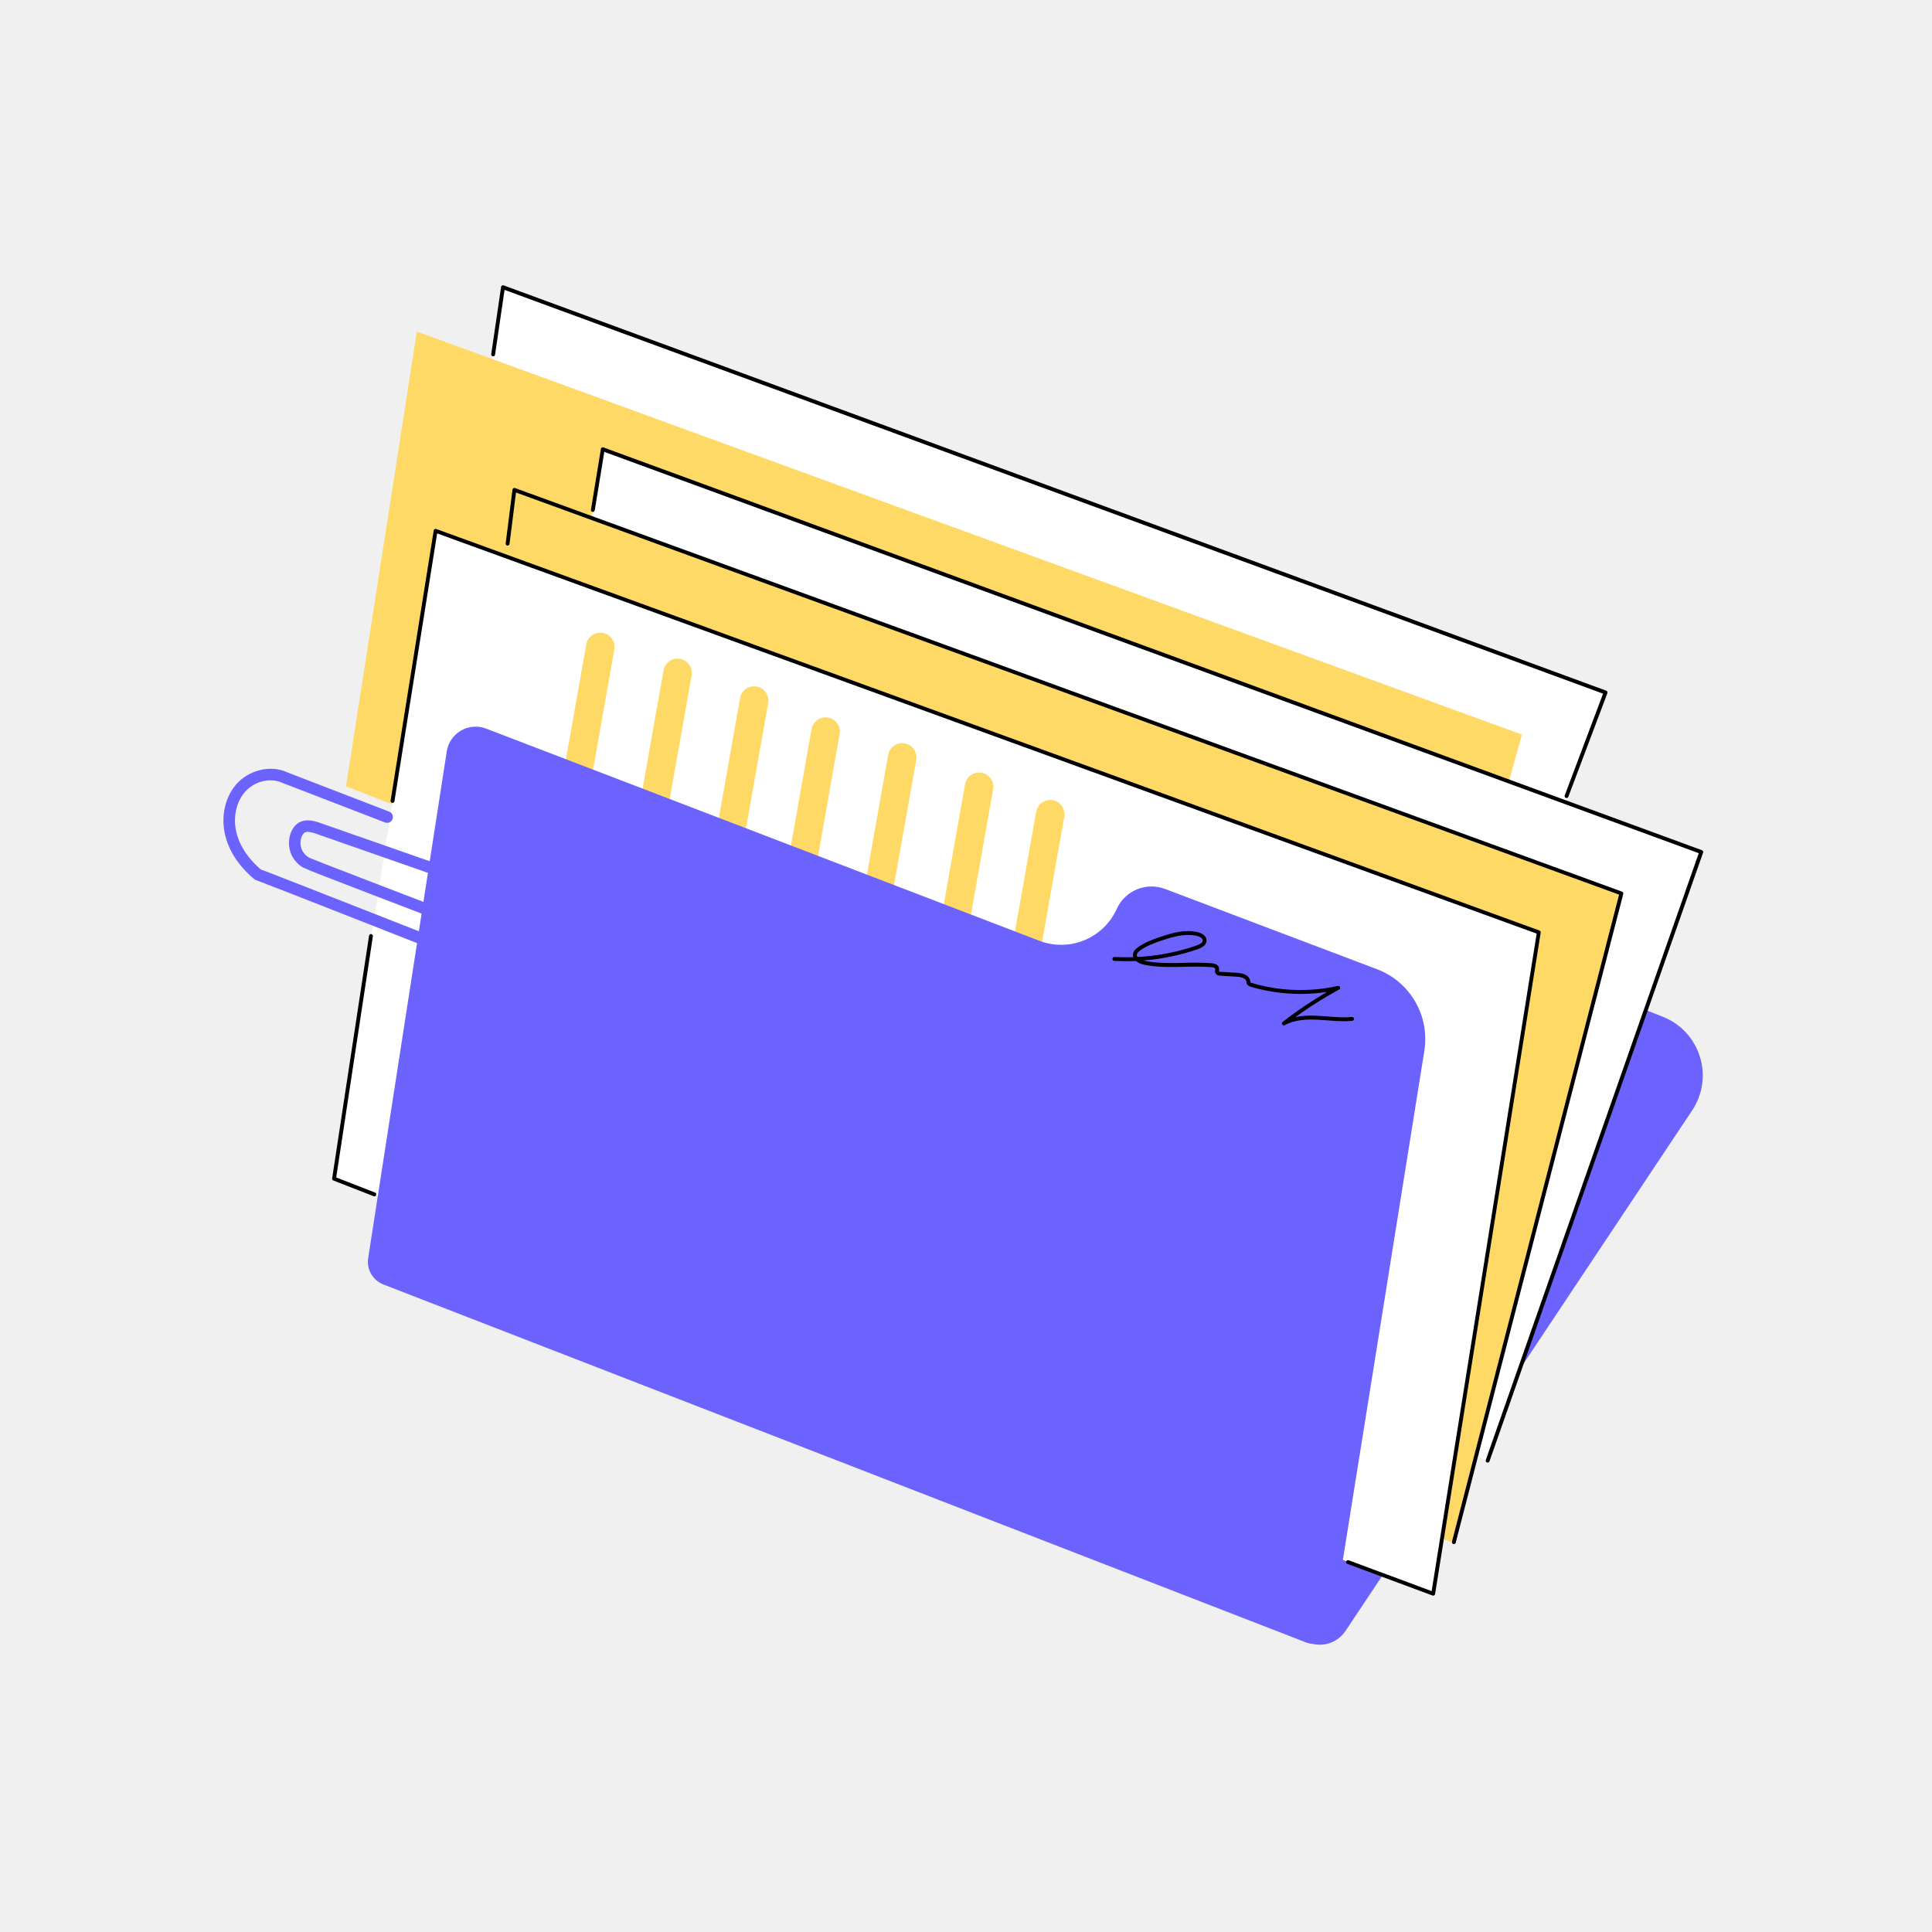
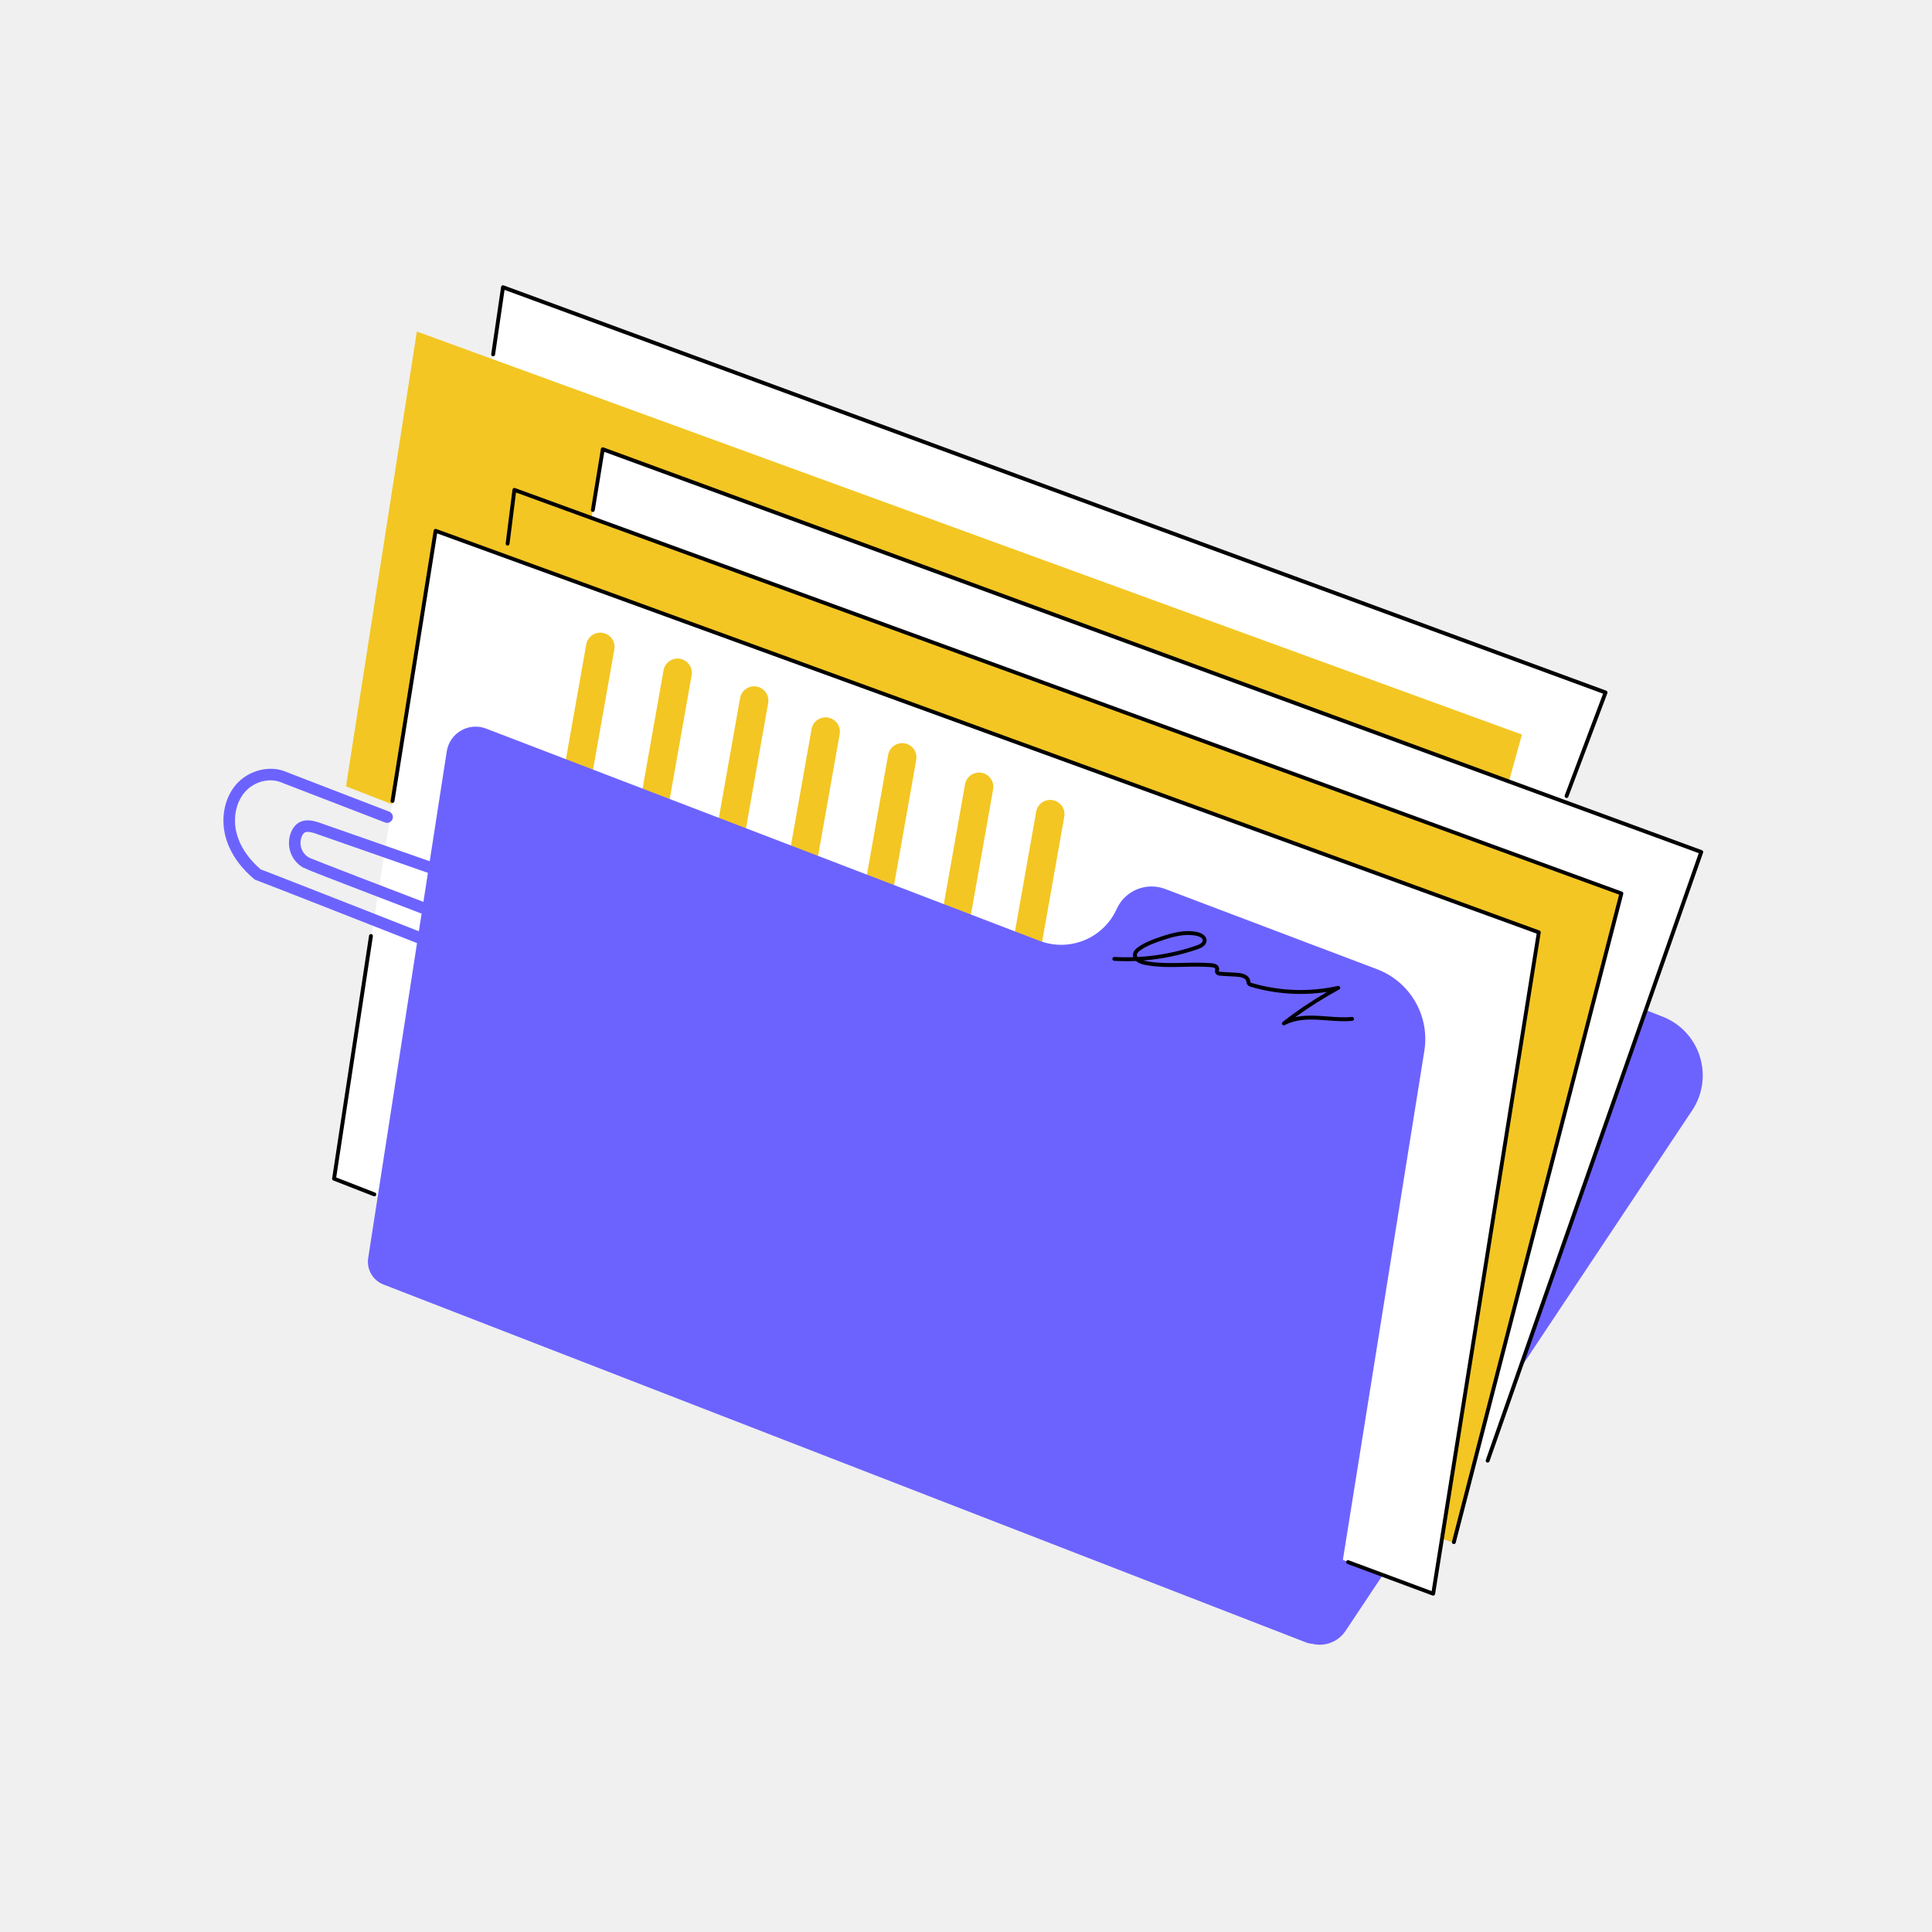
<svg xmlns="http://www.w3.org/2000/svg" transform="scale(1)" version="1.1" id="_x30_040_x5F_Documents_x5F_2" x="0px" y="0px" width="500px" height="500px" viewBox="0 0 500 500" xml:space="preserve" class="show_show__wrapper__graphic__5Waiy ">
  <style type="text/css">
	.st0{fill:#6C63FF;}
	.st1{fill:#FFFFFF;}
- 	.st2{fill:#FFD966;}
+ 	.st2{fill:#F3C623;}
	.st3{fill:#6C63FF;}
	.st4{fill:#000001;}
</style>
  <g id="colors">
    <path class="st0" d="M348.22,422.08l89.71-134.71c5.77-8.67,2.06-20.45-7.63-24.25l-7.64-3l-87.41,163.73l3.51,1.3   C342.24,426.45,346.15,425.18,348.22,422.08z" />
    <polygon class="st1" points="126.85,96.64 130.1,74.42 415.51,179.18 403.38,212.1 366.07,198.82 365.41,186.13  " />
    <polygon class="st2" points="89.55,203.5 107.88,85.8 393.88,190.11 388.64,208.9 164.45,131.53 155.16,145.06 138.88,138.95    136.94,157.08 118.72,153.96 104.68,209.39  " />
    <polygon class="st1" points="151.83,141.87 155.95,116.18 440.52,220.54 385.13,378.19 372.27,372.67 387.72,245.23  " />
    <polygon class="st2" points="129.27,154.73 133.42,126.68 419.66,231.21 376.29,399.32 366.51,395.83 381.27,247.61  " />
    <polygon class="st1" points="370.92,412.51 86.24,305.25 112.64,137.15 398.16,241.19  " />
    <path class="st2" d="M139.23,237.3l12.49-70.52c0.36-2.01,2.27-3.35,4.28-2.99l0,0c2.01,0.36,3.35,2.27,2.99,4.28l-12.49,70.52   c-0.36,2.01-2.27,3.35-4.28,2.99l0,0C140.21,241.23,138.87,239.31,139.23,237.3z" />
    <path class="st2" d="M159.23,244.01l12.49-70.52c0.36-2.01,2.27-3.35,4.28-2.99l0,0c2.01,0.36,3.35,2.27,2.99,4.28L166.5,245.3   c-0.36,2.01-2.27,3.35-4.28,2.99l0,0C160.21,247.93,158.87,246.01,159.23,244.01z" />
    <path class="st2" d="M179.04,251.19l12.49-70.52c0.36-2.01,2.27-3.35,4.28-2.99l0,0c2.01,0.36,3.35,2.27,2.99,4.28l-12.49,70.52   c-0.36,2.01-2.27,3.35-4.28,2.99l0,0C180.02,255.11,178.68,253.2,179.04,251.19z" />
    <path class="st2" d="M197.54,259.22l12.49-70.52c0.36-2.01,2.27-3.35,4.28-2.99l0,0c2.01,0.36,3.35,2.27,2.99,4.28l-12.49,70.52   c-0.36,2.01-2.27,3.35-4.28,2.99l0,0C198.52,263.15,197.18,261.23,197.54,259.22z" />
    <path class="st2" d="M217.36,265.89l12.49-70.52c0.36-2.01,2.27-3.35,4.28-2.99l0,0c2.01,0.36,3.35,2.27,2.99,4.28l-12.49,70.52   c-0.36,2.01-2.27,3.35-4.28,2.99l0,0C218.34,269.81,217,267.9,217.36,265.89z" />
    <path class="st2" d="M237.26,273.51l12.49-70.52c0.36-2.01,2.27-3.35,4.28-2.99l0,0c2.01,0.36,3.35,2.27,2.99,4.28l-12.49,70.52   c-0.36,2.01-2.27,3.35-4.28,2.99l0,0C238.25,277.44,236.91,275.52,237.26,273.51z" />
    <path class="st2" d="M255.67,280.59l12.49-70.52c0.36-2.01,2.27-3.35,4.28-2.99l0,0c2.01,0.36,3.35,2.27,2.99,4.28l-12.49,70.52   c-0.36,2.01-2.27,3.35-4.28,2.99l0,0C256.65,284.51,255.31,282.6,255.67,280.59z" />
    <path class="st3" d="M95.29,325.57l20.33-131.11c0.74-4.76,5.68-7.63,10.18-5.9l143.19,54.91c7.8,2.99,16.57-0.62,20.01-8.23l0,0   c2.15-4.76,7.63-7.03,12.52-5.18l54.87,20.78c8.57,3.25,13.68,12.07,12.23,21.12l-23.89,149.26c-0.5,3.12-3.75,4.99-6.7,3.85   L99.24,332.43C96.48,331.36,94.83,328.51,95.29,325.57z" />
  </g>
  <g id="line">
    <path class="st4" d="M370.9,412.95c-0.06,0-0.12-0.01-0.17-0.03l-22.04-8.19c-0.26-0.1-0.39-0.38-0.29-0.64   c0.1-0.26,0.39-0.39,0.64-0.29l21.47,7.98l27.18-170.16L113.13,138.04l-11.05,69.32c-0.04,0.27-0.3,0.46-0.57,0.42   c-0.27-0.04-0.46-0.3-0.42-0.57l11.15-69.92c0.02-0.15,0.11-0.28,0.24-0.35c0.13-0.07,0.29-0.09,0.42-0.04l285.51,103.92   c0.23,0.08,0.36,0.31,0.32,0.55L371.4,412.53c-0.02,0.15-0.11,0.28-0.24,0.35C371.08,412.93,370.99,412.95,370.9,412.95z" />
    <path class="st4" d="M376.25,399.61c-0.04,0-0.08,0-0.12-0.02c-0.27-0.07-0.43-0.34-0.36-0.61l43.25-167.45L133.54,127.46   l-1.68,13.3c-0.03,0.27-0.29,0.47-0.56,0.43c-0.27-0.03-0.47-0.28-0.43-0.56l1.76-13.92c0.02-0.15,0.11-0.29,0.24-0.36   c0.13-0.08,0.29-0.1,0.43-0.04l286.49,104.45c0.24,0.09,0.38,0.35,0.31,0.59l-43.36,167.89   C376.68,399.46,376.48,399.61,376.25,399.61z" />
    <path class="st4" d="M385,378.52c-0.05,0-0.11-0.01-0.17-0.03c-0.26-0.09-0.4-0.38-0.31-0.64l55.12-157.05L156.39,116.94   l-2.47,15.13c-0.04,0.27-0.3,0.46-0.57,0.41c-0.27-0.04-0.46-0.3-0.41-0.57l2.57-15.73c0.02-0.15,0.11-0.28,0.24-0.35   c0.13-0.08,0.28-0.09,0.42-0.04l284.29,104.24c0.26,0.09,0.39,0.38,0.3,0.63l-55.28,157.52C385.4,378.39,385.21,378.52,385,378.52z   " />
    <path class="st4" d="M405.42,206.52c-0.06,0-0.12-0.01-0.18-0.03c-0.26-0.1-0.39-0.39-0.29-0.64l9.92-26.33L130.58,75.02   l-2.46,16.77c-0.04,0.27-0.29,0.46-0.57,0.42c-0.27-0.04-0.46-0.29-0.42-0.57l2.55-17.38c0.02-0.15,0.11-0.28,0.24-0.36   c0.13-0.08,0.29-0.09,0.43-0.04L415.7,178.75c0.12,0.05,0.23,0.14,0.28,0.26c0.05,0.12,0.06,0.26,0.01,0.38l-10.1,26.8   C405.82,206.4,405.63,206.52,405.42,206.52z" />
    <path class="st4" d="M332.26,265.38c-0.16,0-0.32-0.08-0.42-0.23c-0.14-0.22-0.09-0.51,0.11-0.67c3.61-2.83,7.47-5.43,11.49-7.77   c-6.56,1-13.31,0.55-19.69-1.32c-0.23-0.07-0.66-0.19-0.93-0.56c-0.17-0.24-0.21-0.5-0.24-0.7c-0.01-0.06-0.02-0.13-0.04-0.19   c-0.2-0.87-1.5-1.12-2.55-1.18l-4.09-0.24c-0.28-0.01-1.14-0.06-1.4-0.79c-0.11-0.28-0.05-0.56-0.02-0.76   c0.02-0.09,0.03-0.18,0.03-0.23c-0.02-0.23-0.51-0.4-0.99-0.44c-2.35-0.2-4.77-0.15-7.11-0.09c-3.38,0.08-6.88,0.16-10.27-0.53   c-0.81-0.17-1.6-0.5-2.15-0.98c-1.89,0.08-3.77,0.07-5.64-0.04c-0.28-0.02-0.49-0.25-0.47-0.53c0.02-0.28,0.26-0.48,0.53-0.47   c1.62,0.09,3.26,0.11,4.89,0.06c-0.09-0.27-0.12-0.57-0.06-0.88c0.13-0.79,0.76-1.33,1.29-1.71c1.77-1.26,3.85-2.02,5.83-2.69   c2.95-0.99,6.38-1.99,9.67-1.18c1.06,0.26,2.2,0.95,2.23,2.09c0.01,0.68-0.36,1.63-2.25,2.28c-4.53,1.58-9.31,2.57-14.11,2.94   c0.15,0.05,0.3,0.08,0.44,0.11c3.28,0.67,6.72,0.59,10.04,0.51c2.37-0.06,4.81-0.11,7.22,0.1c1.13,0.09,1.84,0.6,1.91,1.36   c0.01,0.19-0.02,0.36-0.04,0.49c-0.01,0.08-0.04,0.2-0.03,0.24c0,0,0.06,0.11,0.52,0.13l4.09,0.24c2.52,0.14,3.28,1.14,3.47,1.94   c0.02,0.08,0.04,0.17,0.05,0.26c0.02,0.11,0.04,0.24,0.07,0.29c0.06,0.08,0.29,0.15,0.39,0.18c7.2,2.11,14.88,2.37,22.2,0.74   c0.24-0.05,0.49,0.08,0.58,0.31c0.09,0.23-0.01,0.5-0.23,0.61c-3.95,2.14-7.76,4.54-11.36,7.16c2.03-0.45,4.07-0.44,5.79-0.35   c0.85,0.04,1.7,0.11,2.55,0.17c2.08,0.16,4.23,0.33,6.31,0.13c0.28-0.02,0.52,0.17,0.55,0.45c0.03,0.28-0.17,0.52-0.45,0.55   c-2.17,0.21-4.37,0.04-6.49-0.12c-0.84-0.07-1.68-0.13-2.52-0.17c-2.51-0.12-5.74-0.08-8.46,1.4   C332.43,265.36,332.35,265.38,332.26,265.38z M307.49,241.97c-2.33,0-4.69,0.71-6.8,1.42c-1.91,0.64-3.91,1.37-5.57,2.55   c-0.38,0.27-0.81,0.63-0.89,1.06c-0.04,0.25,0.03,0.47,0.18,0.67c5.2-0.27,10.39-1.28,15.29-2.99c0.73-0.25,1.59-0.69,1.57-1.32   c-0.01-0.58-0.8-0.98-1.47-1.14C309.04,242.05,308.26,241.97,307.49,241.97z" />
    <path class="st4" d="M96.88,309.61c-0.06,0-0.12-0.01-0.18-0.03l-10.43-4.07c-0.22-0.08-0.35-0.31-0.31-0.54l9.55-62.81   c0.04-0.27,0.29-0.46,0.57-0.42c0.27,0.04,0.46,0.3,0.42,0.57l-9.49,62.41l10.06,3.92c0.26,0.1,0.38,0.39,0.28,0.65   C97.27,309.49,97.08,309.61,96.88,309.61z" />
    <path class="st0" d="M126.15,250.27c-2.11,0-4.17-0.67-6.13-1.44c-14.36-5.65-51.74-20.36-53.67-21.03   c-0.21-0.05-0.41-0.15-0.58-0.3c-2.66-2.23-6.12-5.97-7.44-11.12c-1.23-4.79-0.19-9.88,2.72-13.29c3.26-3.82,8.94-5.21,13.21-3.24   l26.46,10.2c0.77,0.3,1.16,1.17,0.86,1.94c-0.3,0.77-1.17,1.16-1.94,0.86l-26.55-10.24c-3.18-1.47-7.34-0.41-9.76,2.42   c-2.28,2.68-3.09,6.74-2.1,10.59c1.1,4.27,3.98,7.45,6.28,9.41c0.49,0.16,1.16,0.42,2.09,0.78c1.48,0.57,3.59,1.39,6.12,2.38   c5.05,1.97,11.78,4.61,18.51,7.25c13.45,5.28,26.89,10.57,26.89,10.57c2.13,0.83,4.38,1.55,6.38,1.08c3.01-0.7,4.83-4.08,4.86-6.95   c0.03-3.7-2.44-7.37-5.87-8.75c-1.15-0.41-44.8-15.65-45.24-15.81c-0.82-0.22-1.77-0.45-2.34-0.15c-0.31,0.16-0.6,0.53-0.81,1.05   c-0.41,0.99-0.44,2.13-0.08,3.14c0.35,1.01,1.1,1.87,2.05,2.37c0.01,0.01,0.02,0.01,0.03,0.02c1.45,0.64,21.31,8.28,34.47,13.31   c0.77,0.3,1.16,1.16,0.86,1.94c-0.3,0.77-1.16,1.16-1.94,0.86c0,0-8.67-3.32-17.34-6.65c-4.34-1.67-8.67-3.34-11.92-4.6   c-3.06-1.19-4.68-1.82-5.53-2.28l-0.03,0.06c-1.61-0.85-2.87-2.31-3.47-4.02c-0.6-1.69-0.55-3.62,0.14-5.29   c0.49-1.18,1.26-2.06,2.2-2.56c1.67-0.86,3.51-0.35,4.61-0.05l43.43,15.17c0.92,0.32,1.55,0.54,1.99,0.74l0.01-0.03   c4.62,1.83,7.82,6.59,7.79,11.56c-0.04,4.68-3.12,8.91-7.18,9.85C127.5,250.2,126.83,250.27,126.15,250.27z" />
  </g>
</svg>
